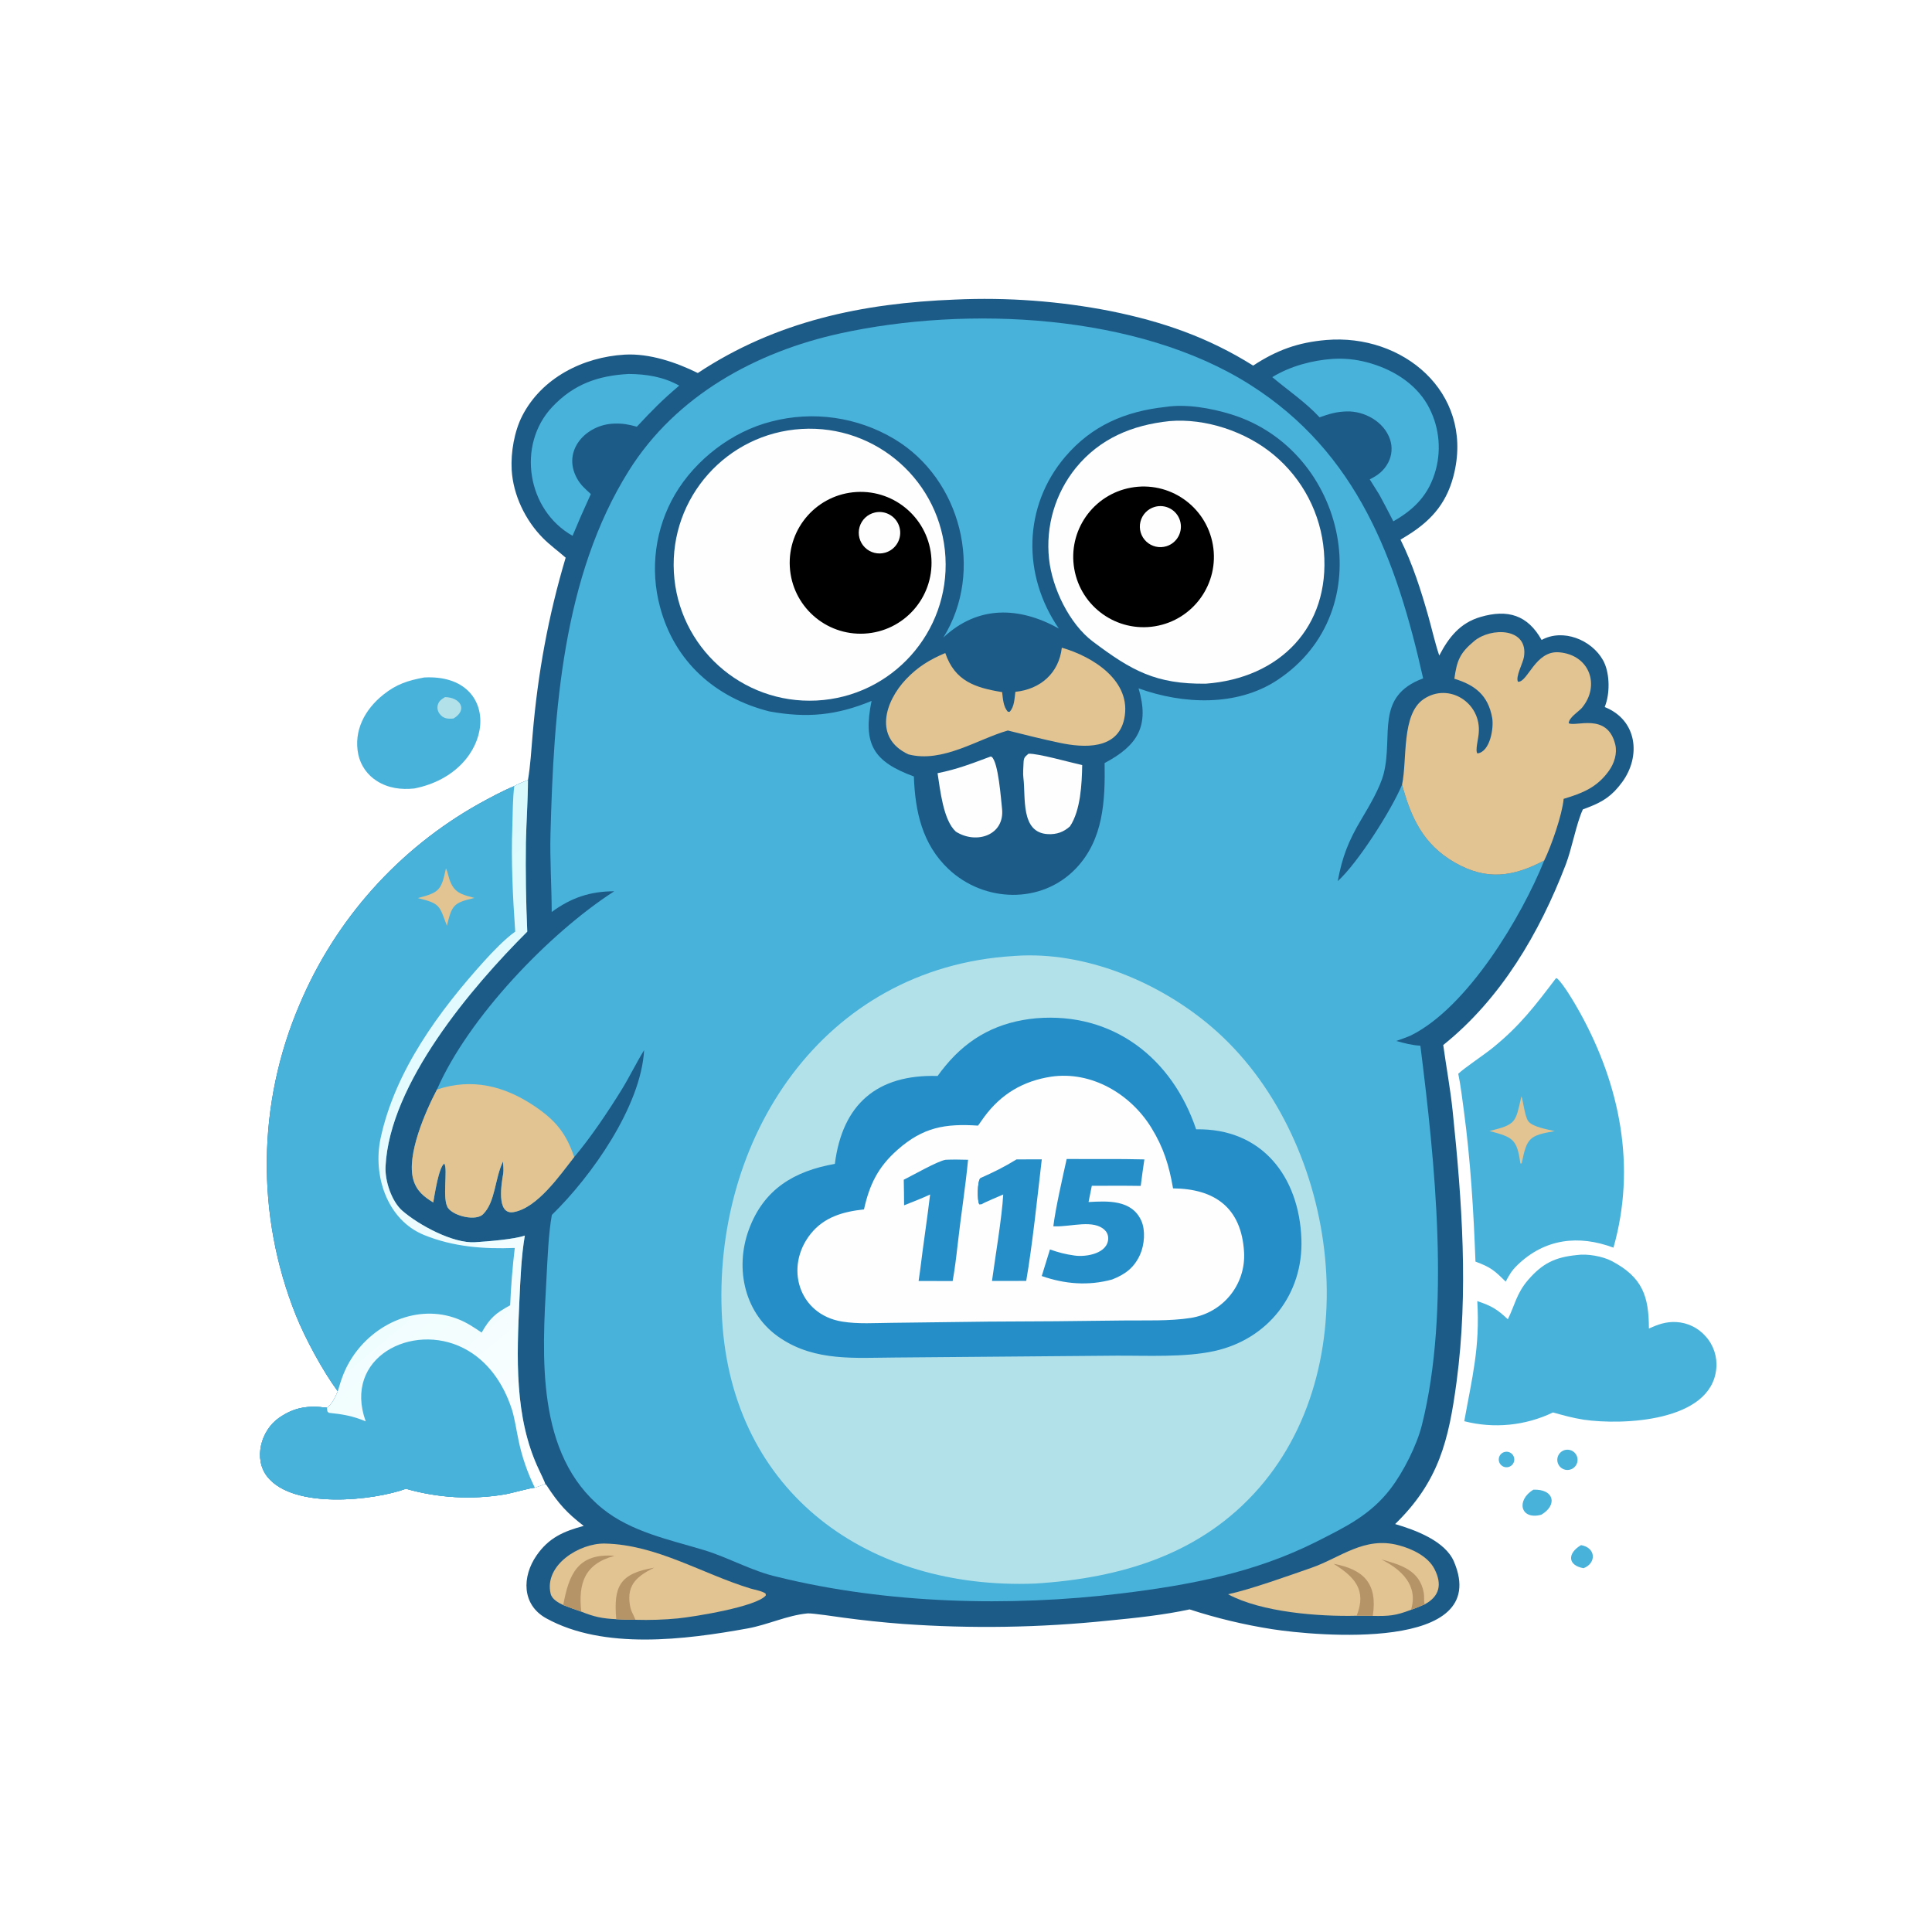
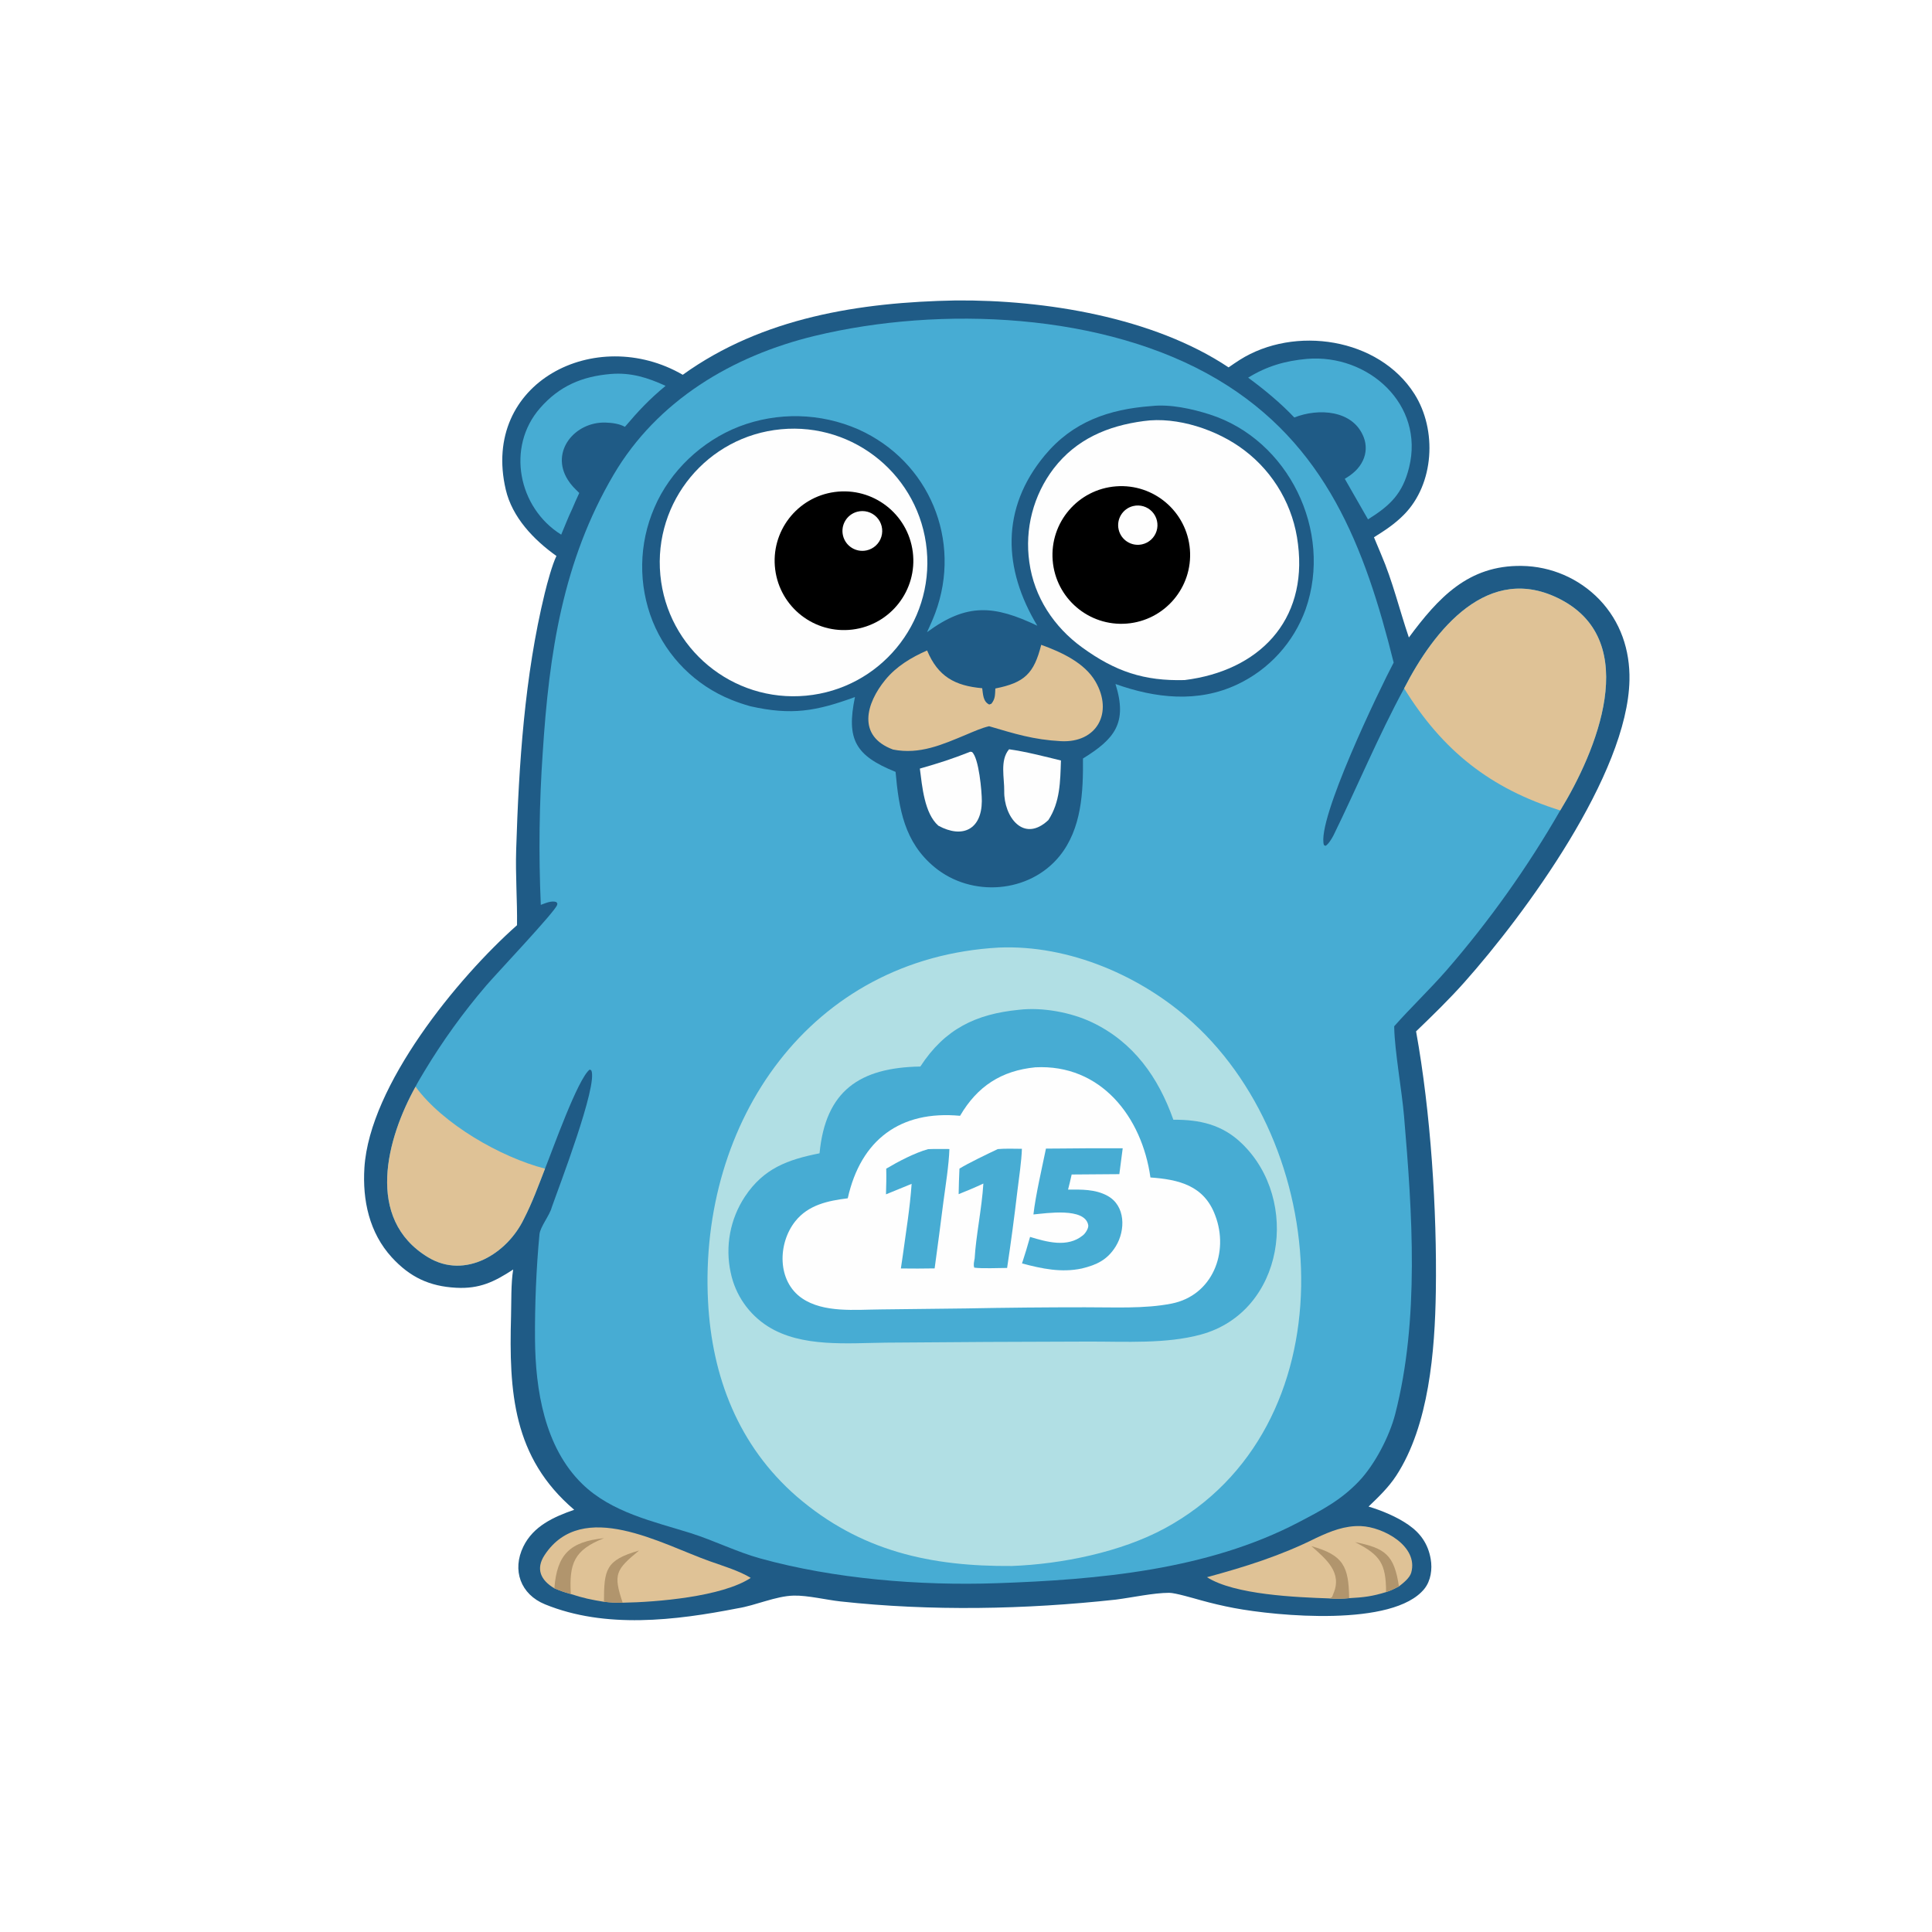
<svg xmlns="http://www.w3.org/2000/svg" version="1.1" style="display: block;" viewBox="0 0 2048 2048" width="1024" height="1024" preserveAspectRatio="none">
-   <defs>
-     <linearGradient id="Gradient1" gradientUnits="userSpaceOnUse" x1="330.108" y1="1016.24" x2="704.683" y2="1462.03">
-       <stop class="stop0" offset="0" stop-opacity="1" stop-color="rgb(217,249,253)" />
-       <stop class="stop1" offset="1" stop-opacity="1" stop-color="rgb(255,255,255)" />
-     </linearGradient>
-   </defs>
-   <path transform="translate(0,0)" fill="rgb(28,91,136)" d="M 739.703 395.419 C 822.663 340.47 914.316 321.334 1012.42 317.561 C 1067.75 315.026 1123.18 319.138 1177.53 329.808 C 1232.6 340.994 1280.58 357.568 1328.4 387.553 C 1353.38 371.148 1375.92 362.954 1405.88 360.413 C 1486.95 353.539 1560.97 415.443 1541.77 500.469 C 1534.92 530.799 1519.38 550.279 1493.1 566.84 C 1490.29 568.609 1487.45 570.351 1484.6 572.065 C 1497.3 597.494 1506.35 625.902 1514.07 653.2 C 1517.67 665.954 1521.48 682.743 1525.68 694.873 C 1535.76 675.509 1547.76 660.356 1569.33 654.024 C 1598.33 645.516 1619.36 651.962 1634.17 678.378 C 1656.79 665.974 1687.08 678.105 1699.26 699.846 C 1706.23 712.278 1706.71 732.497 1702.28 746.033 C 1701.9 747.2 1701.5 748.361 1701.08 749.516 C 1735.6 763.259 1739.71 801.66 1719.55 829.111 C 1709.01 843.477 1699.41 849.844 1683.03 856.057 L 1677.9 858 C 1670.81 873.395 1666.49 898.972 1659.71 916.626 C 1631.91 989.031 1591.09 1058.71 1529.89 1107.77 C 1533.07 1130.83 1537.48 1154.61 1539.87 1177.67 C 1549.78 1273.25 1556.79 1369.29 1544.01 1464.95 C 1535.75 1526.68 1525.29 1570.44 1478.9 1615.56 C 1500.42 1621.87 1532 1633.5 1541.31 1655.48 C 1582.06 1751.65 1393.94 1734.1 1348.47 1726.98 C 1318.81 1722.33 1289.57 1715.32 1261.03 1706.02 C 1233.71 1711.98 1202.79 1715.22 1175 1717.9 C 1102.54 1725.45 1029.55 1726.63 956.881 1721.42 C 935.934 1719.83 915.037 1717.63 894.217 1714.82 C 888.204 1714.03 860.843 1709.84 856.001 1710.28 C 834.155 1712.39 814.169 1722.28 792.438 1726.22 C 726.49 1738.17 640.168 1749.2 579.1 1715.52 C 552.85 1701.04 553.316 1671.16 568.779 1648.83 C 581.756 1630.09 597.262 1623.3 618.763 1617.52 C 601.071 1603.89 592.065 1593.97 579.688 1574.9 C 578.886 1573.66 579.183 1574.05 577.986 1573.12 L 566.955 1577.02 C 562.868 1577 541.843 1582.99 534.971 1584.12 C 500.072 1589.95 464.312 1587.91 430.304 1578.15 C 396.127 1590.62 311.196 1600.13 283.505 1565.54 C 268.455 1546.74 276.391 1516.48 295.749 1503 C 312.174 1491.57 326.915 1489.64 346.641 1492.3 C 352.324 1487.91 355.197 1481.31 358.049 1474.83 C 342.311 1453.67 323.41 1418.65 313.628 1394.21 C 271.126 1288.06 272.623 1169.35 317.786 1064.3 C 355.825 974.322 422.756 899.581 508.007 851.881 C 519.217 845.733 533.384 838.016 545.174 833.291 C 549.59 830.761 554.911 828.803 559.67 826.859 C 562.262 811.618 563.284 794.282 564.595 778.782 C 570.052 714.307 581.099 653.31 599.628 591.16 C 591.658 584.096 583.004 577.947 575.454 570.298 C 556.797 551.412 543.918 524.623 542.406 498.011 C 541.36 479.592 545.224 457.15 553.614 440.792 C 574.29 400.48 618.16 378.505 662.142 375.932 C 688.308 374.401 716.79 384.061 739.703 395.419 z" />
-   <path transform="translate(0,0)" fill="rgb(72,178,219)" d="M 559.67 826.859 C 559.611 848.13 557.919 871.243 557.472 892.903 C 557.049 924.462 557.531 956.026 558.918 987.557 C 500.055 1046.38 412.956 1148.46 408.68 1236.63 C 407.945 1251.81 415.157 1273.58 426.498 1283.45 C 443.909 1298.6 480.261 1318.28 503.553 1316.81 C 516.357 1315.99 544.929 1313.81 556.341 1309.76 C 552.657 1331.02 551.616 1356.43 550.631 1377.77 C 547.855 1437.9 544.83 1502.62 571.44 1558.34 C 572.531 1560.63 577.878 1571.74 577.986 1573.12 L 566.955 1577.02 C 562.868 1577 541.843 1582.99 534.971 1584.12 C 500.072 1589.95 464.312 1587.91 430.304 1578.15 C 396.127 1590.62 311.196 1600.13 283.505 1565.54 C 268.455 1546.74 276.391 1516.48 295.749 1503 C 312.174 1491.57 326.915 1489.64 346.641 1492.3 C 352.324 1487.91 355.197 1481.31 358.049 1474.83 C 342.311 1453.67 323.41 1418.65 313.628 1394.21 C 271.126 1288.06 272.623 1169.35 317.786 1064.3 C 355.825 974.322 422.756 899.581 508.007 851.881 C 519.217 845.733 533.384 838.016 545.174 833.291 C 549.59 830.761 554.911 828.803 559.67 826.859 z" />
-   <path transform="translate(0,0)" fill="rgb(72,178,219)" d="M 387.667 1506.69 C 363.269 1439.07 436.922 1401.29 491.394 1429.11 C 517.397 1442.39 533.804 1466.92 542.625 1494.07 C 545.595 1503.44 547.52 1516.79 549.673 1526.76 C 553.276 1544.18 559.083 1561.07 566.955 1577.02 C 562.868 1577 541.843 1582.99 534.971 1584.12 C 500.072 1589.95 464.312 1587.91 430.304 1578.15 C 396.127 1590.62 311.196 1600.13 283.505 1565.54 C 268.455 1546.74 276.391 1516.48 295.749 1503 C 312.174 1491.57 326.915 1489.64 346.641 1492.3 C 347.108 1495.91 346.445 1495.98 348.522 1497.63 C 362.995 1499.08 374.27 1501.01 387.667 1506.69 z" />
-   <path transform="translate(0,0)" fill="url(#Gradient1)" d="M 559.67 826.859 C 559.611 848.13 557.919 871.243 557.472 892.903 C 557.049 924.462 557.531 956.026 558.918 987.557 C 500.055 1046.38 412.956 1148.46 408.68 1236.63 C 407.945 1251.81 415.157 1273.58 426.498 1283.45 C 443.909 1298.6 480.261 1318.28 503.553 1316.81 C 516.357 1315.99 544.929 1313.81 556.341 1309.76 C 552.657 1331.02 551.616 1356.43 550.631 1377.77 C 547.855 1437.9 544.83 1502.62 571.44 1558.34 C 572.531 1560.63 577.878 1571.74 577.986 1573.12 L 566.955 1577.02 C 559.083 1561.07 553.276 1544.18 549.673 1526.76 C 547.52 1516.79 545.595 1503.44 542.625 1494.07 C 533.804 1466.92 517.397 1442.39 491.394 1429.11 C 436.922 1401.29 363.269 1439.07 387.667 1506.69 C 374.27 1501.01 362.995 1499.08 348.522 1497.63 C 346.445 1495.98 347.108 1495.91 346.641 1492.3 C 352.324 1487.91 355.197 1481.31 358.049 1474.83 C 361.985 1461.32 365.297 1451.43 372.978 1439.48 C 396.461 1402.93 442.882 1381.86 484.875 1398.04 C 494.73 1401.84 501.828 1406.69 510.554 1412.58 C 519.404 1397.08 525.251 1392.14 540.789 1383.64 C 541.652 1363.33 543.286 1343.06 545.687 1322.87 C 512.758 1324.17 480.322 1321.7 449.499 1309.13 C 410.113 1293.08 395.02 1245.82 403.446 1206.61 C 418.8 1135.16 465.258 1071.97 513.368 1018.69 C 522.526 1008.56 535.221 995.359 546.155 987.547 C 543.56 949.505 541.718 913.81 543.102 875.503 C 543.594 861.885 543.416 846.667 545.174 833.291 C 549.59 830.761 554.911 828.803 559.67 826.859 z" />
-   <path transform="translate(0,0)" fill="rgb(226,195,146)" d="M 472.735 920.482 C 475.248 925.578 475.413 931.933 479.233 938.558 C 484.575 947.821 492.986 948.987 502.894 951.871 C 480.674 956.993 479.084 959.416 473.738 981.349 C 465.609 959.978 467.082 957.921 443.006 951.992 C 465.746 945.94 467.705 943.872 472.735 920.482 z" />
-   <path transform="translate(0,0)" fill="rgb(72,178,219)" d="M 584.834 966.748 C 584.767 939.859 582.833 910.936 583.536 884.28 C 586.945 754.93 596.226 611.133 666.688 498.847 C 716.527 419.426 801.15 373.045 890.634 353.429 C 1025.21 323.928 1205.63 332.315 1324.68 407.531 C 1439.28 479.936 1480.46 593.843 1508.59 719.083 C 1457.24 738.297 1477.03 779.003 1466.83 819.816 C 1462.98 835.219 1451.02 855.165 1442.8 868.984 C 1429.33 891.604 1422.81 908.427 1418.06 934.026 C 1439.02 915.276 1475.43 858.147 1486.25 831.742 C 1495.88 867.352 1509.03 895.318 1542.18 914.345 C 1575.82 933.655 1603.92 929.515 1636.93 912.185 C 1613.15 971.339 1556.04 1067.59 1495.64 1097.59 C 1492.88 1098.96 1483.56 1102.26 1480.12 1103.45 C 1489.01 1105.93 1496.36 1107.94 1505.66 1108.5 C 1521.11 1231.35 1537.77 1388.81 1507.3 1510.52 C 1501.93 1531.97 1487.78 1560.17 1474.03 1578.14 C 1452.81 1605.87 1426.42 1618.6 1396.27 1633.86 C 1330.51 1667.14 1261.18 1680.31 1187.98 1689.2 C 1070.51 1703.47 939.882 1700.12 824.562 1671.67 C 797.554 1665.73 771.964 1650.89 746.092 1643.11 C 709.8 1632.19 669.067 1623.82 638.704 1599.24 C 567.612 1541.68 574.795 1437.09 579.285 1355.08 C 580.396 1334.8 581.415 1307.22 584.997 1287.86 C 627.196 1246.81 679.417 1172.75 682.801 1113.15 C 674.367 1126.91 666.909 1142.27 658.701 1155.55 C 644.864 1177.92 625.679 1206.62 608.677 1226.48 C 593.506 1245.69 569.884 1280.29 544.554 1284.86 C 525.439 1288.3 531.857 1253.16 533.422 1244.14 C 533.989 1240.88 533.463 1234.88 533.244 1231.23 C 524.44 1248.95 525.336 1273.96 512.041 1287.16 C 504.515 1294.64 481.483 1289.28 475.085 1280.7 C 468.263 1271.54 475.024 1239.52 470.975 1233.4 C 464.942 1237.29 460.675 1267.06 459.256 1274.64 C 449.249 1268.54 441.559 1262.35 438.145 1250.47 C 430.669 1224.48 451.034 1178.11 463.22 1154.94 C 496.312 1079.04 581.821 989.399 651.098 944.801 C 625.457 944.773 605.25 951.736 584.834 966.748 z" />
-   <path transform="translate(0,0)" fill="rgb(226,195,146)" d="M 463.22 1154.94 C 500.467 1142.54 534.869 1151.06 567.032 1172.84 C 589.118 1187.79 600.093 1201.36 608.677 1226.48 C 593.506 1245.69 569.884 1280.29 544.554 1284.86 C 525.439 1288.3 531.857 1253.16 533.422 1244.14 C 533.989 1240.88 533.463 1234.88 533.244 1231.23 C 524.44 1248.95 525.336 1273.96 512.041 1287.16 C 504.515 1294.64 481.483 1289.28 475.085 1280.7 C 468.263 1271.54 475.024 1239.52 470.975 1233.4 C 464.942 1237.29 460.675 1267.06 459.256 1274.64 C 449.249 1268.54 441.559 1262.35 438.145 1250.47 C 430.669 1224.48 451.034 1178.11 463.22 1154.94 z" />
-   <path transform="translate(0,0)" fill="rgb(179,225,233)" d="M 1074.34 1013.42 L 1075.71 1013.31 C 1149.85 1007.94 1229.23 1041.04 1285.31 1089.4 C 1417.28 1203.19 1452.71 1441.64 1334.77 1577.17 C 1273.43 1647.66 1188.31 1672.99 1097.25 1678.63 C 921.522 1685.55 776.349 1583.75 765.447 1398.65 C 754.198 1207.65 871.768 1025.78 1074.34 1013.42 z" />
-   <path transform="translate(0,0)" fill="rgb(37,142,200)" d="M 1098.32 1079.4 C 1179.78 1072.67 1242.44 1121.48 1267.96 1197.13 C 1337.8 1195.83 1377.16 1247.4 1379.55 1313.45 C 1381.66 1371.75 1344.1 1419.73 1287.21 1432.18 C 1255.77 1439.06 1216.15 1436.91 1183.59 1437.06 L 1068.23 1438.03 L 948.843 1439.03 C 906.766 1439.25 864.63 1443.31 827.703 1418.79 C 789.447 1393.88 778.486 1345.18 793.81 1303.43 C 809.591 1260.43 842.049 1241.35 884.985 1233.76 C 892.997 1170.42 929.859 1138.7 993.893 1140.58 C 996.581 1136.8 999.417 1133.13 1002.39 1129.58 C 1027.64 1099.07 1059.04 1083.02 1098.32 1079.4 z" />
-   <path transform="translate(0,0)" fill="rgb(254,254,254)" d="M 1114.17 1141.33 C 1157.11 1135.01 1198.55 1159.77 1220.5 1195.48 C 1233.64 1216.87 1239.27 1235.52 1243.48 1259.72 C 1287.6 1260.15 1315.9 1280.09 1318.75 1327.03 C 1320.84 1361.64 1296.39 1391.65 1262.31 1397.05 C 1239.93 1400.6 1213.58 1399.49 1190.54 1399.77 C 1143.02 1400.44 1095.51 1400.84 1047.99 1400.96 L 945.123 1402.25 C 927.749 1402.37 909.593 1403.74 892.443 1400.89 C 846.389 1393.21 831.46 1342.92 859.32 1307.97 C 873.665 1289.98 894.073 1284.33 915.864 1282.02 C 921.716 1255.61 930.769 1237.09 951.379 1218.86 C 978.57 1194.81 1001.96 1190.94 1036.77 1193.2 C 1038.9 1190.11 1041.07 1187.05 1043.28 1184.02 C 1061.25 1159.63 1084.52 1145.93 1114.17 1141.33 z" />
-   <path transform="translate(0,0)" fill="rgb(37,142,200)" d="M 1130.73 1228.57 C 1158.19 1228.8 1185.6 1228.3 1213.08 1229.02 C 1211.61 1238.12 1210.46 1247.93 1209.22 1257.11 C 1192.13 1256.8 1174.5 1257 1157.37 1256.99 L 1153.9 1274.21 C 1173.92 1273.09 1199.64 1271.5 1209.81 1293.96 C 1214.42 1304.14 1213.14 1319.62 1208.62 1329.75 C 1202.34 1343.8 1192.85 1350.83 1178.94 1356.3 C 1153.78 1363.22 1128.76 1361.22 1104.3 1352.66 L 1113 1324.47 C 1122.73 1327.87 1128.95 1329.47 1139.11 1330.94 C 1151.5 1332.73 1174.79 1328.73 1174.76 1312.4 C 1174.74 1309.25 1173.46 1306.24 1171.21 1304.04 C 1159.28 1292.32 1135.77 1300.47 1118.5 1299.98 L 1116.57 1299.91 C 1118.96 1280.64 1126.39 1248.15 1130.73 1228.57 z" />
-   <path transform="translate(0,0)" fill="rgb(37,142,200)" d="M 1002.43 1229.41 C 1010.41 1229.01 1018.22 1229.25 1026.19 1229.41 C 1023.28 1259.63 1018.38 1290.08 1015.04 1320.29 C 1013.67 1332.69 1012.05 1345.72 1009.86 1357.97 L 973.763 1357.89 L 975.366 1346.62 C 978.607 1319.89 982.74 1293.18 985.961 1266.23 C 976.72 1270.51 967.834 1273.96 958.379 1277.67 C 958.417 1268.78 958.145 1259.51 958.015 1250.58 C 967.51 1245.87 994.164 1230.64 1002.43 1229.41 z" />
-   <path transform="translate(0,0)" fill="rgb(37,142,200)" d="M 1077.59 1229 L 1104.33 1228.98 C 1099.86 1267.38 1094.31 1320.44 1087.83 1357.81 L 1051.55 1357.87 C 1054.96 1332.58 1062.13 1290.4 1063.46 1266.22 C 1058.56 1268.37 1044.81 1274 1040.82 1276.41 L 1038.11 1276.59 C 1035.71 1272.93 1035.87 1252.27 1039.31 1248.78 C 1053.95 1242.23 1063.67 1237.5 1077.59 1229 z" />
-   <path transform="translate(0,0)" fill="rgb(37,142,200)" d="M 1040.82 1276.41 L 1038.11 1276.59 C 1035.71 1272.93 1035.87 1252.27 1039.31 1248.78 C 1039.62 1258.32 1039.92 1266.86 1040.82 1276.41 z" />
-   <path transform="translate(0,0)" fill="rgb(28,91,136)" d="M 1235.31 431.394 C 1257.27 427.973 1283.54 432.572 1305.16 439.242 C 1427.44 476.97 1465.46 647.941 1353.6 721.185 C 1311.23 748.929 1254.4 746.866 1206.91 729.673 C 1218.83 769.545 1205.93 790.364 1170.93 808.861 C 1171.61 849.001 1169.67 889.977 1140.62 920.487 C 1104.1 958.836 1043.14 956.763 1005.52 921.287 C 977.471 894.839 970.048 859.891 968.746 823.105 C 925.666 807.272 914.54 788.737 923.895 743.007 C 886.67 758.45 855.294 761.368 815.538 754.12 C 758.262 739.631 715.134 701.476 699.711 643.616 C 688.759 603.234 694.47 560.145 715.564 524.01 C 737.369 487.08 775.944 457.42 817.599 446.859 C 861.833 435.261 908.873 441.955 948.116 465.431 C 1018.81 507.805 1043.56 605.601 1000.01 675.804 C 1036.6 641.524 1080.4 642.904 1122.39 666.253 C 1083.47 609.745 1084.44 536.558 1129.31 484.013 C 1157.43 451.091 1192.9 436.012 1235.31 431.394 z" />
-   <path transform="translate(0,0)" fill="rgb(254,254,254)" d="M 849.623 454.711 C 929.35 449.919 997.777 510.863 1002.21 590.611 C 1006.64 670.359 945.394 738.512 865.627 742.587 C 786.365 746.636 718.737 685.858 714.332 606.615 C 709.927 527.372 770.4 459.472 849.623 454.711 z" />
-   <path transform="translate(0,0)" fill="rgb(0,0,0)" d="M 907.972 521.54 C 949.457 519.153 985.008 550.876 987.344 592.363 C 989.68 633.85 957.914 669.363 916.425 671.648 C 875.006 673.93 839.568 642.23 837.236 600.815 C 834.904 559.399 866.56 523.922 907.972 521.54 z" />
-   <path transform="translate(0,0)" fill="rgb(254,254,254)" d="M 927.435 543.286 C 939.007 540.664 950.571 547.701 953.561 559.183 C 956.55 570.666 949.885 582.448 938.503 585.802 C 930.811 588.068 922.496 585.965 916.806 580.315 C 911.116 574.665 908.955 566.364 911.167 558.656 C 913.38 550.948 919.615 545.058 927.435 543.286 z" />
-   <path transform="translate(0,0)" fill="rgb(254,254,254)" d="M 1239.62 446.4 C 1277.81 443.092 1320.59 457.472 1349.99 481.937 C 1380.9 507.537 1400.16 544.529 1403.41 584.527 C 1410.12 664.782 1356.42 719.002 1278.17 724.733 C 1225.42 725.335 1199.77 711.157 1158.45 680.044 C 1133.55 661.297 1115.36 623.486 1112.04 592.542 C 1108.29 557.86 1118.51 523.113 1140.43 495.974 C 1165.97 464.737 1200.28 450.54 1239.62 446.4 z" />
-   <path transform="translate(0,0)" fill="rgb(0,0,0)" d="M 1198.78 516.957 C 1239.55 509.479 1278.59 536.69 1285.69 577.529 C 1292.79 618.367 1265.21 657.155 1224.31 663.873 C 1183.94 670.504 1145.77 643.369 1138.77 603.064 C 1131.76 562.759 1158.54 524.336 1198.78 516.957 z" />
-   <path transform="translate(0,0)" fill="rgb(254,254,254)" d="M 1224.11 537.304 C 1235.56 534.051 1247.51 540.613 1250.9 552.027 C 1254.3 563.442 1247.9 575.467 1236.53 579.012 C 1229.04 581.345 1220.88 579.471 1215.16 574.106 C 1209.44 568.742 1207.05 560.716 1208.9 553.097 C 1210.76 545.478 1216.56 539.445 1224.11 537.304 z" />
-   <path transform="translate(0,0)" fill="rgb(226,195,146)" d="M 1125.57 686.589 C 1158.64 695.996 1200.07 722.016 1191.76 761.881 C 1184.84 795.072 1148.6 792.779 1123.28 787.412 C 1104.45 783.423 1086.87 779.051 1068.38 774.367 C 1036.66 783.345 999.078 809.156 962.909 799.644 C 925.757 782.22 938.133 743.459 960.544 719.891 C 972.96 706.834 985.603 699.197 1002.03 692.228 C 1012.23 722.11 1033.79 728.994 1062.31 733.675 C 1063.17 740.903 1063.5 749.001 1068.34 754.467 L 1070.26 754.548 C 1075.27 749.234 1075.34 740.805 1076.34 733.371 C 1102.89 730.644 1122.48 713.593 1125.57 686.589 z" />
-   <path transform="translate(0,0)" fill="rgb(254,254,254)" d="M 1049.97 802.004 L 1051.2 802.231 C 1058.33 808.023 1061.01 846.618 1062.18 856.952 C 1065.39 885.257 1035.2 895.446 1013.28 881.592 C 999.798 869.414 996.68 837.259 993.854 819.62 C 1015.33 815.262 1029.49 809.588 1049.97 802.004 z" />
-   <path transform="translate(0,0)" fill="rgb(254,254,254)" d="M 1090.25 798.984 C 1100.01 798.47 1134.55 808.245 1147.18 811.033 C 1146.83 830.685 1145.53 859.096 1134.21 875.967 C 1127.55 881.988 1120.2 884.671 1110.84 884.207 C 1081.49 882.753 1087.46 844.867 1084.86 824.783 C 1084.22 819.895 1084.82 814.007 1084.97 809.171 C 1085.17 802.999 1086.27 802.431 1090.25 798.984 z" />
-   <path transform="translate(0,0)" fill="rgb(226,195,146)" d="M 1541.68 719.495 C 1544.35 700.436 1547.29 692.387 1562.76 679.516 C 1580.54 664.712 1620.43 665.204 1615.46 696.342 C 1614.42 702.994 1606.34 717.274 1609.1 722.685 C 1619.49 723.54 1627.45 689.342 1652.76 691.469 C 1685.24 694.2 1696.57 726.825 1676.84 750.43 C 1672.9 754.816 1663.33 760.394 1662.89 766.612 C 1669.87 770.902 1703.94 754.781 1712.25 789.262 C 1714.5 798.618 1711.22 809.078 1705.62 816.95 C 1692.93 834.783 1677.48 840.821 1657.55 846.802 C 1655.95 863.945 1644.56 896.414 1636.93 912.185 C 1603.92 929.515 1575.82 933.655 1542.18 914.345 C 1509.03 895.318 1495.88 867.352 1486.25 831.742 C 1491.86 805.066 1485.4 757.322 1508.98 741.199 C 1535.83 722.838 1570.69 745.106 1567.48 777.512 C 1567.15 783.158 1563.56 795.83 1566.13 798.658 C 1579.62 797 1583.68 771.557 1581.76 760.869 C 1577.44 736.853 1563.4 726.103 1541.68 719.495 z" />
-   <path transform="translate(0,0)" fill="rgb(72,178,219)" d="M 1412.85 380.425 C 1424.96 379.691 1437.1 380.899 1448.82 384.003 C 1474.66 390.718 1499.69 405.453 1513.24 429.124 C 1525.09 450.029 1528.24 474.749 1522.02 497.955 C 1514.95 523.958 1499.8 539.672 1476.99 552.62 C 1472.18 543.183 1467.25 533.807 1462.21 524.494 C 1458.88 519.033 1455.4 513.57 1452 508.144 C 1460.67 503.805 1467.08 499.032 1471.66 490.154 C 1475.54 482.625 1476.2 473.846 1473.5 465.818 C 1467.3 447.167 1446.56 435.586 1427.58 436.125 C 1416.56 436.438 1409.07 438.711 1398.82 442.382 C 1383.93 426.313 1365.58 414.004 1348.65 399.77 C 1367.66 388.193 1390.75 381.945 1412.85 380.425 z" />
-   <path transform="translate(0,0)" fill="rgb(226,195,146)" d="M 597.066 1701.45 C 592.155 1699.11 585.096 1695.34 583.699 1689.43 C 576.515 1659.05 614.241 1635.68 641.122 1636.23 C 696.016 1637.36 744.303 1668.3 795.528 1683.88 C 800.077 1685.26 808.04 1686.53 811.585 1689.29 L 811.826 1691.17 C 802.456 1703.11 735.984 1713.85 718.661 1715.57 C 704.419 1716.99 688.329 1717.5 673.58 1717.04 C 666.447 1717.01 660.354 1716.91 653.249 1716.43 C 638.216 1715.7 629.983 1713.96 616.164 1708.41 C 609.712 1706.31 603.41 1703.85 597.066 1701.45 z" />
-   <path transform="translate(0,0)" fill="rgb(181,148,104)" d="M 597.066 1701.45 C 603.006 1669.11 612.169 1646.14 651.554 1649.23 C 619.581 1657.74 612.887 1678.35 616.164 1708.41 C 609.712 1706.31 603.41 1703.85 597.066 1701.45 z" />
-   <path transform="translate(0,0)" fill="rgb(181,148,104)" d="M 653.249 1716.43 C 650.246 1681.29 656.968 1668.12 693.46 1661.79 C 676.301 1670.38 664.017 1679.25 667.721 1701.41 C 668.932 1708.66 671.211 1710.78 673.58 1717.04 C 666.447 1717.01 660.354 1716.91 653.249 1716.43 z" />
-   <path transform="translate(0,0)" fill="rgb(226,195,146)" d="M 1301.81 1689.99 C 1325.59 1684.91 1367.46 1669.82 1390.27 1661.9 C 1420.76 1651.31 1446.35 1628.21 1482.79 1638.09 C 1496.64 1641.72 1513.55 1649.65 1520.5 1663.02 C 1528.98 1679.35 1526.06 1692.23 1510.22 1700.67 C 1505.05 1702.95 1501.08 1704.55 1495.76 1706.47 C 1479.22 1712.74 1472.91 1713.19 1455.22 1712.94 C 1449.25 1712.63 1444.03 1712.7 1438.07 1712.77 C 1398.01 1713.75 1337.23 1709.08 1301.81 1689.99 z" />
-   <path transform="translate(0,0)" fill="rgb(181,148,104)" d="M 1413.65 1657.69 C 1445.61 1663.64 1460.46 1678.53 1455.22 1712.94 C 1449.25 1712.63 1444.03 1712.7 1438.07 1712.77 C 1449.16 1685.41 1435.69 1671.36 1413.65 1657.69 z" />
-   <path transform="translate(0,0)" fill="rgb(181,148,104)" d="M 1464.2 1653.02 C 1484.4 1658.71 1505.01 1664.26 1509.28 1688.57 C 1509.99 1692.64 1509.11 1696.54 1510.22 1700.67 C 1505.05 1702.95 1501.08 1704.55 1495.76 1706.47 C 1503.71 1680.18 1485.3 1663.63 1464.2 1653.02 z" />
-   <path transform="translate(0,0)" fill="rgb(72,178,219)" d="M 666.316 396.426 C 685.128 396.531 703.445 399.439 719.97 408.773 C 700.866 425.113 692.45 433.82 675.075 452.313 C 666.107 449.893 660.522 448.752 650.984 449.042 C 621.299 449.944 595.698 477.437 611.346 506.588 C 615.37 514.086 620.064 517.946 626.315 523.715 L 616.02 546.601 L 606.95 567.965 C 558.745 540.904 547.376 471.583 585.558 431.207 C 608.25 407.21 634.005 398.186 666.316 396.426 z" />
-   <path transform="translate(0,0)" fill="rgb(72,178,219)" d="M 1649.45 1036.91 L 1650.67 1037.23 C 1657.66 1043.42 1670.1 1064.84 1675.05 1073.81 C 1717.46 1150.72 1734.66 1236.96 1710.33 1322.57 C 1673.48 1308.75 1637.53 1313.02 1608.63 1340.92 C 1602.29 1347.1 1600.18 1351.02 1596.08 1358.57 C 1583.92 1346.54 1580.16 1343.31 1564.06 1337.35 C 1562.13 1284.67 1558.79 1229.72 1551.78 1177.57 C 1550.17 1165.67 1548.26 1149.72 1545.81 1138.21 C 1552.97 1131.55 1572.95 1118.33 1582.32 1110.74 C 1611.15 1087.39 1627.18 1066.24 1649.45 1036.91 z" />
-   <path transform="translate(0,0)" fill="rgb(226,195,146)" d="M 1612.77 1162.14 C 1614.57 1166.41 1616.21 1183.14 1619.96 1188.43 C 1624.3 1194.55 1640.24 1197.18 1648.08 1199.03 C 1620.99 1203.59 1618.44 1206.55 1613.18 1232.76 L 1612.74 1233.31 L 1611.66 1233.38 C 1608.07 1207.05 1603.46 1205.57 1578.99 1198.9 C 1607.63 1191.9 1606.39 1189.74 1612.77 1162.14 z" />
-   <path transform="translate(0,0)" fill="rgb(72,178,219)" d="M 1671.54 1330.4 C 1682.33 1328.76 1698.8 1331.66 1708.44 1336.73 C 1741.19 1353.96 1747.83 1374.09 1747.91 1408.26 C 1757.56 1403.97 1765.89 1400.89 1776.79 1401.42 C 1788.84 1402.02 1800.13 1407.5 1808.06 1416.58 C 1816.5 1425.94 1820.59 1438.43 1819.3 1450.97 C 1813.82 1507.21 1719.94 1510.93 1678.77 1504.92 C 1666.88 1503.05 1657.84 1500.48 1646.24 1497.25 C 1616.96 1511.33 1583.65 1514.62 1552.19 1506.55 C 1560.53 1460.02 1568.94 1428.53 1565.99 1379.2 C 1581.28 1384.48 1586.63 1387.51 1598.38 1398.48 C 1605.79 1383.49 1607.57 1371.06 1619.8 1356.86 C 1635.2 1338.98 1648.68 1332.66 1671.54 1330.4 z" />
-   <path transform="translate(0,0)" fill="rgb(72,178,219)" d="M 449.628 718.155 C 534.47 713.558 526.605 818.615 439.197 835.824 C 425.321 837.291 411.587 835.567 399.566 827.922 C 389.48 821.625 382.363 811.524 379.828 799.908 C 374.507 774.396 387.016 751.707 406.486 736.243 C 420.491 725.119 432.389 721.389 449.628 718.155 z" />
-   <path transform="translate(0,0)" fill="rgb(179,225,233)" d="M 471.77 738.947 C 488.033 739.29 496.157 752.347 480.753 761.632 C 474.617 762.198 469.893 761.912 465.88 756.501 C 463.962 753.941 463.281 750.662 464.02 747.55 C 465.106 742.994 468.108 741.274 471.77 738.947 z" />
-   <path transform="translate(0,0)" fill="rgb(72,178,219)" d="M 1625.45 1579.15 C 1647.55 1578.25 1651.28 1595.46 1633.82 1605.68 C 1611.49 1611.61 1607 1590.15 1625.45 1579.15 z" />
-   <path transform="translate(0,0)" fill="rgb(72,178,219)" d="M 1675.96 1637.89 C 1691.86 1640.59 1692.44 1657.01 1678.66 1662.35 C 1661.94 1659.53 1661.02 1646.71 1675.96 1637.89 z" />
-   <path transform="translate(0,0)" fill="rgb(72,178,219)" d="M 1657.33 1537.59 C 1660.9 1536.07 1665.01 1536.6 1668.09 1538.96 C 1671.16 1541.33 1672.73 1545.16 1672.18 1549.01 C 1671.63 1552.85 1669.06 1556.1 1665.44 1557.51 C 1659.96 1559.64 1653.79 1556.99 1651.57 1551.54 C 1649.36 1546.1 1651.92 1539.89 1657.33 1537.59 z" />
-   <path transform="translate(0,0)" fill="rgb(72,178,219)" d="M 1594.38 1539.31 C 1598.54 1537.92 1603.06 1540.03 1604.66 1544.11 C 1606.26 1548.19 1604.39 1552.82 1600.4 1554.63 C 1597.62 1555.89 1594.38 1555.51 1591.97 1553.65 C 1589.55 1551.8 1588.36 1548.76 1588.86 1545.75 C 1589.37 1542.75 1591.49 1540.27 1594.38 1539.31 z" />
+   <path transform="translate(0,0)" fill="rgb(31,91,134)" d="M 1013.11 318.486 C 1107.41 317.709 1222.56 336.188 1302.35 389.444 C 1306.22 386.77 1310.19 384.006 1314.19 381.482 C 1372.19 344.802 1461.58 357.992 1499.37 417.618 C 1523.52 455.735 1520.49 513.057 1488.14 545.692 C 1478.3 555.62 1468.16 562.217 1456.46 569.536 C 1458.87 575.5 1461.39 581.469 1463.93 587.378 C 1476.3 616.081 1483.44 646.344 1493.46 675.763 C 1524.68 633.646 1556.44 599.042 1613.01 599.888 C 1644.14 600.279 1673.81 613.108 1695.41 635.512 C 1717.79 658.889 1727.95 688.945 1727.3 721.018 C 1725.29 820.704 1617.15 968.332 1552.41 1041.14 C 1536.19 1059.38 1518.66 1076.38 1501.1 1093.29 C 1516.59 1178.98 1523.34 1282.43 1522.04 1369.01 C 1521.09 1431.5 1514.9 1510.96 1480.03 1564.33 C 1471.99 1576.63 1461.33 1586.88 1450.73 1597.02 C 1464.86 1601.26 1480.67 1607.83 1492.86 1616.28 C 1505.98 1625.38 1513.8 1636.71 1516.59 1652.53 C 1518.49 1663.28 1516.76 1675.74 1509.86 1684.26 C 1476.93 1724.93 1353.38 1713.13 1308.12 1704.58 C 1296.15 1702.3 1284.28 1699.52 1272.55 1696.24 C 1265.85 1694.4 1245.73 1688.43 1239.39 1688.45 C 1222.56 1688.5 1200.54 1693.39 1182.91 1695.65 C 1087.02 1706.13 986.958 1708.07 891.007 1697.59 C 875.759 1695.92 856.378 1691.09 841.376 1691.41 C 822.438 1691.82 800.874 1701.89 781.926 1704.88 C 715.881 1717.81 641.645 1726.79 577.679 1700.63 C 551.853 1690.07 542.525 1664.44 554.806 1639.34 C 565.387 1617.72 586.818 1608.04 608.683 1600.42 C 543.551 1544.96 539.533 1475.24 541.723 1395.37 C 542.144 1380.03 541.563 1360.52 543.989 1345.73 C 523.817 1358.9 508.292 1366.39 483.54 1365.08 C 455.229 1363.59 434.546 1353.83 415.361 1332.9 C 391.45 1306.8 384.118 1272.3 386.292 1237.82 C 391.803 1150.4 485.16 1036.47 548.064 980.753 C 548.429 954.633 546.303 928.263 547.168 900.692 C 550.007 810.148 556.001 716.99 577.483 628.756 C 580.098 618.017 585.316 598.721 589.843 589.355 C 565.705 572.185 542.982 548.405 536.118 518.983 C 509.607 405.345 631.593 343.872 723.745 397.284 C 808.223 336.538 911.559 320.347 1013.11 318.486 z" />
+   <path transform="translate(0,0)" fill="rgb(71,172,211)" d="M 573.271 959.192 C 570.905 905.253 571.598 851.223 575.348 797.362 C 582.06 692.838 596.47 594.888 650.508 503.106 C 696.751 424.564 776.475 377.061 863.812 356.017 C 996.691 323.999 1170.94 331.026 1290.88 402.388 C 1405.57 470.631 1446.79 579.736 1477.34 702.357 C 1462.4 730.648 1395.4 869.472 1403.4 895.767 L 1405.09 896.658 C 1408.1 895.1 1412.06 888.567 1413.64 885.353 C 1438.88 833.84 1461.1 780.165 1488.45 729.718 C 1520.02 668.018 1577.57 595.177 1654.64 635.6 C 1740.8 680.792 1691.99 796.866 1653.92 859.089 C 1619.22 919.41 1578.79 976.241 1533.18 1028.79 C 1515.06 1049.46 1495.16 1068.35 1477.92 1087.88 L 1477.94 1089.31 C 1478.4 1113.97 1486.02 1155.94 1488.36 1183.34 C 1497.1 1285.85 1504.8 1398.62 1478.99 1498.92 C 1472.92 1522.52 1457.45 1552.35 1440.65 1570.07 C 1421.37 1590.42 1400.76 1601.02 1376.52 1613.71 C 1279.83 1664.33 1163.98 1674.59 1056.5 1678.27 C 975.018 1681.06 884.408 1673.75 805.67 1651.94 C 781.222 1645.17 756.637 1632.95 732.444 1625.26 C 692.414 1612.74 648.113 1603.26 617.037 1572.87 C 577.218 1533.94 567.532 1473.21 567.127 1419.54 C 566.859 1384.02 568.446 1343.96 571.879 1308.3 C 572.62 1300.59 582.784 1288.08 584.857 1279.89 C 591.642 1260.24 634.325 1149.8 626.769 1134.58 L 625.049 1133.8 C 612.357 1143.71 585.677 1219.23 577.756 1238.83 C 570.588 1257.22 564.409 1274.43 555.359 1292.06 C 537.71 1328.87 493.18 1356.56 453.84 1332.81 C 386.185 1291.96 410.327 1206.26 440.5 1151.94 C 441.393 1149.65 448.391 1138.07 450.068 1135.26 C 469.281 1103.37 491.1 1073.13 515.303 1044.85 C 525.819 1032.49 588.64 966.192 590.514 959.343 C 591.037 957.429 590.974 958.217 589.833 956.249 C 584.632 954.39 578.475 957.33 573.271 959.192 z" />
+   <path transform="translate(0,0)" fill="rgb(223,194,150)" d="M 1488.45 729.718 C 1520.02 668.018 1577.57 595.177 1654.64 635.6 C 1740.8 680.792 1691.99 796.866 1653.92 859.089 C 1580.07 836.017 1529.16 795.798 1488.45 729.718 z" />
+   <path transform="translate(0,0)" fill="rgb(223,194,150)" d="M 440.5 1151.94 C 469.344 1191.46 530.678 1226.68 577.756 1238.83 C 570.588 1257.22 564.409 1274.43 555.359 1292.06 C 537.71 1328.87 493.18 1356.56 453.84 1332.81 C 386.185 1291.96 410.327 1206.26 440.5 1151.94 z" />
+   <path transform="translate(0,0)" fill="rgb(177,223,228)" d="M 1059.01 1004.45 C 1133.07 1001.33 1210.14 1034.49 1264.45 1084.02 C 1414.84 1221.15 1430.21 1514.46 1234.5 1620.23 C 1187.98 1645.36 1125.53 1658 1072.76 1660.01 C 986.929 1660.66 912.132 1644.54 844.572 1586.36 C 782.803 1532.56 754.642 1459.51 750.544 1379.4 C 740.8 1188.95 858.685 1015.46 1059.01 1004.45 z" />
+   <path transform="translate(0,0)" fill="rgb(71,172,211)" d="M 1080.29 1070.4 C 1104.92 1067.54 1135.24 1073.06 1157.62 1083.73 C 1201.48 1104.64 1227.95 1142.02 1243.81 1186.98 C 1271.66 1186.72 1295.77 1192.15 1316.36 1212.1 C 1378.85 1272.19 1361.38 1390.59 1272.96 1414.69 C 1236.18 1424.72 1193.04 1422.07 1154.75 1422.12 L 1046.84 1422.51 L 939.419 1423.26 C 898.786 1423.7 849.793 1428.52 814.26 1406.19 C 793.821 1393.34 779.497 1372.72 774.586 1349.09 C 768.526 1321.31 773.935 1292.26 789.588 1268.52 C 809.543 1238.42 835.077 1229.24 868.756 1222.56 C 875.054 1156.31 911.199 1131.66 975.606 1130.57 C 1001.36 1090.93 1034.23 1074.87 1080.29 1070.4 z" />
+   <path transform="translate(0,0)" fill="rgb(254,254,254)" d="M 1097.44 1131.4 C 1167.05 1127.78 1210.51 1184.04 1219.51 1248.17 C 1249.33 1250.31 1276.42 1256.53 1288.18 1288.39 C 1303.11 1327.44 1285.35 1373.21 1241.99 1381.84 C 1213.14 1387.58 1179.77 1385.67 1150.1 1385.78 C 1108.36 1385.77 1066.62 1386.17 1024.89 1386.98 L 933.269 1388.04 C 906.603 1388.28 873.021 1391.85 850.18 1376.23 C 823.616 1358.07 824.332 1318.08 843.035 1294.59 C 856.908 1277.16 877.777 1272.83 898.65 1270.24 C 912.444 1208.21 954.379 1176.87 1017.71 1182.8 C 1035.96 1151.54 1061.46 1134.95 1097.44 1131.4 z" />
+   <path transform="translate(0,0)" fill="rgb(71,172,211)" d="M 1120.87 1217.49 C 1143.96 1217.21 1167.04 1217.12 1190.12 1217.2 L 1186.54 1244.64 L 1136.01 1245.02 C 1134.94 1250.23 1133.46 1255.8 1132.2 1261 C 1146.36 1260.99 1160.81 1260.47 1173.8 1267.51 C 1193.31 1277.99 1193.19 1304.25 1182.76 1321.17 C 1173.86 1335.6 1162.35 1340.88 1146.76 1344.66 C 1125.02 1349.28 1104.52 1344.9 1083.38 1339.29 C 1086.45 1329.99 1089.29 1320.61 1091.91 1311.17 C 1109.46 1316.5 1131.49 1322.83 1147.7 1309.68 C 1150.3 1307.87 1154.16 1302.04 1153.57 1298.7 C 1150.17 1279.49 1108.54 1286.23 1095.48 1287.37 C 1097.72 1267.31 1104.63 1237.7 1108.76 1217.56 L 1120.87 1217.49 z" />
+   <path transform="translate(0,0)" fill="rgb(71,172,211)" d="M 1057.67 1218.09 C 1065.68 1217.38 1075.1 1217.71 1083.25 1217.79 C 1082.95 1230.08 1079.91 1250.89 1078.35 1263.53 C 1075.2 1290.44 1071.61 1317.29 1067.58 1344.07 C 1059.19 1344.15 1040.11 1344.86 1032.76 1343.76 C 1031.63 1340.55 1032.6 1337.51 1033.18 1334.03 C 1034.46 1310.59 1040.82 1280.73 1042.41 1254.61 C 1033.36 1258.87 1025.45 1262.15 1016.21 1265.85 C 1016.35 1256.83 1016.64 1247.8 1017.06 1238.78 C 1026.45 1232.96 1047.22 1223 1057.67 1218.09 z" />
+   <path transform="translate(0,0)" fill="rgb(71,172,211)" d="M 983.795 1218.16 C 990.676 1217.81 999.376 1218.03 1006.4 1218.02 C 1005.87 1234.8 1002.38 1256.52 1000.1 1273.56 C 997.107 1297.24 993.994 1320.9 990.757 1344.55 C 978.83 1344.77 966.899 1344.79 954.971 1344.62 L 957.099 1330.17 C 960.52 1304.93 964.595 1280.46 966.364 1254.92 L 939.191 1266.04 C 939.456 1256.73 939.683 1248.17 939.447 1238.83 C 952.131 1231.27 969.762 1222.04 983.795 1218.16 z" />
+   <path transform="translate(0,0)" fill="rgb(31,91,134)" d="M 1220.73 430.429 C 1240.49 428.23 1263.65 433.356 1282.39 439.346 C 1365.73 465.985 1413.15 562.798 1384.04 645.808 C 1371.42 680.95 1345.35 709.637 1311.57 725.55 C 1269.76 745.297 1224.71 740.185 1182.46 725.082 C 1195.49 766.412 1181.45 783.41 1147.98 804.04 C 1148.31 839.584 1146.66 878.269 1123.33 907.287 C 1091.18 947.073 1029.71 951.499 990.665 919.249 C 958.532 892.708 952.836 857.312 949.34 818.222 C 906.758 801.051 896.948 783.935 906.295 738.885 C 865.095 753.935 839.125 758.554 795.189 748.604 C 788.346 746.671 781.611 744.373 775.015 741.718 C 737.275 726.454 707.312 696.576 691.942 658.879 C 676.392 619.979 677.029 576.479 693.713 538.052 C 710.337 499.21 744.072 467.534 783.312 452.224 C 824.255 436.493 869.751 437.553 909.917 455.174 C 985.116 488.916 1019.97 572.92 991.428 649.768 C 988.86 656.683 985.756 663.413 982.707 670.125 C 1024.92 638.973 1053.8 641.489 1099.59 663.278 C 1063.4 603.137 1060.53 539.137 1107.55 482.631 C 1137.15 447.056 1175.46 433.749 1220.73 430.429 z" />
+   <path transform="translate(0,0)" fill="rgb(254,254,254)" d="M 827.914 455.029 C 905.905 447.693 975.076 504.973 982.408 582.964 C 989.739 660.956 932.455 730.123 854.463 737.451 C 776.478 744.777 707.317 687.499 699.986 609.514 C 692.655 531.529 749.929 462.365 827.914 455.029 z" />
+   <path transform="translate(0,0)" fill="rgb(0,0,0)" d="M 884.905 521.53 C 925.321 516.117 962.42 544.633 967.585 585.081 C 972.751 625.529 944.008 662.453 903.529 667.371 C 863.399 672.246 826.863 643.805 821.742 603.705 C 816.621 563.606 844.838 526.896 884.905 521.53 z" />
+   <path transform="translate(0,0)" fill="rgb(254,254,254)" d="M 908.645 542.48 C 916.033 540.495 923.916 542.668 929.244 548.157 C 934.572 553.646 936.509 561.59 934.305 568.916 C 932.101 576.241 926.103 581.798 918.63 583.436 C 907.443 585.888 896.345 578.962 893.632 567.835 C 890.92 556.709 897.585 545.452 908.645 542.48 z" />
+   <path transform="translate(0,0)" fill="rgb(254,254,254)" d="M 1212.26 446.361 C 1247.87 441.27 1290.68 455.691 1318.89 477.174 C 1350.75 501.233 1371.36 537.288 1375.94 576.946 C 1386.16 658.49 1334.02 711.19 1255.77 720.902 C 1212.8 722.055 1182.3 711.839 1147.09 686.289 C 1117.25 664.631 1096.23 632.99 1091.14 595.966 C 1086.08 560.663 1095.42 524.806 1117.07 496.465 C 1141.09 465.401 1174.3 451.403 1212.26 446.361 z" />
+   <path transform="translate(0,0)" fill="rgb(0,0,0)" d="M 1183.05 515.543 C 1223.17 512.468 1258.2 542.453 1261.36 582.568 C 1264.52 622.683 1234.61 657.782 1194.5 661.023 C 1154.27 664.273 1119.05 634.253 1115.88 594.021 C 1112.71 553.789 1142.81 518.626 1183.05 515.543 z" />
+   <path transform="translate(0,0)" fill="rgb(254,254,254)" d="M 1201.18 536.44 C 1208.48 534.658 1216.17 536.942 1221.32 542.419 C 1226.46 547.897 1228.26 555.719 1226.02 562.891 C 1223.78 570.064 1217.86 575.477 1210.51 577.059 C 1199.37 579.458 1188.37 572.461 1185.81 561.352 C 1183.26 550.243 1190.11 539.144 1201.18 536.44 z" />
+   <path transform="translate(0,0)" fill="rgb(223,194,150)" d="M 1103.73 683.538 C 1125.22 691.286 1149.8 702.644 1161.3 722.558 C 1180.26 755.375 1162.87 787.733 1124.52 785.672 C 1095.38 784.105 1075.39 777.742 1048.49 769.834 C 1040.47 771.651 1032.04 775.51 1024.41 778.688 C 998.834 789.349 974.862 800.13 946.632 794.544 C 908.284 780.305 917.942 745.622 938.564 720.544 C 950.321 706.245 965.995 696.893 982.769 689.523 C 994.303 717.248 1012.42 727.01 1041.17 729.537 C 1042.12 736.125 1042.05 743.655 1048.62 746.83 L 1050.9 745.994 C 1055.17 740.674 1054.71 736.627 1055.11 729.818 C 1086.07 723.694 1096.1 713.965 1103.73 683.538 z" />
+   <path transform="translate(0,0)" fill="rgb(254,254,254)" d="M 1028.59 796.854 L 1030.37 797.141 C 1037.68 803.462 1040.84 839.126 1040.77 849.272 C 1040.57 878.979 1020.6 889.305 994.725 875.292 C 979.84 862.266 977.525 833.388 975.088 814.738 C 995.367 808.917 1008.99 804.604 1028.59 796.854 z" />
+   <path transform="translate(0,0)" fill="rgb(254,254,254)" d="M 1069.65 794.275 C 1087.46 796.738 1106.98 801.856 1124.64 806.146 C 1123.91 828.35 1123.83 850.193 1111.3 869.331 C 1084.9 894.125 1064.04 865.636 1064.52 838.6 C 1064.77 824.728 1059.72 805.955 1069.65 794.275 z" />
+   <path transform="translate(0,0)" fill="rgb(71,172,211)" d="M 1385.56 380.418 C 1450.4 375.084 1510.27 428.71 1493.68 495.605 C 1486.81 523.317 1473.66 535.883 1450.14 550.557 L 1434.88 523.9 L 1425.53 507.55 C 1433.76 502.666 1440.53 497.031 1444.74 488.173 C 1448.38 480.495 1448.71 471.663 1445.67 463.732 C 1434.52 434.392 1397.42 432.447 1372.02 442.567 C 1357.74 427.425 1339.9 412.661 1323.08 400.341 C 1342.97 388.112 1362.36 382.486 1385.56 380.418 z" />
+   <path transform="translate(0,0)" fill="rgb(223,194,150)" d="M 587.656 1683.68 C 573.137 1675.14 567.565 1663.1 577.397 1648.27 C 617.376 1587.96 701.819 1637.07 752.494 1655.01 C 767.032 1660.16 784.237 1665.41 795.813 1672.63 C 765.512 1692.65 696.028 1698.36 660.056 1698.94 C 652.394 1699.06 647.873 1698.74 640.21 1697.97 C 626.801 1695.81 617.956 1693.96 605.085 1689.72 C 598.008 1687.73 594.422 1686.52 587.656 1683.68 z" />
+   <path transform="translate(0,0)" fill="rgb(177,149,109)" d="M 587.656 1683.68 C 590.4 1647.4 604.484 1634.22 640.316 1630.52 C 608.305 1643.12 603.304 1657.43 605.085 1689.72 C 598.008 1687.73 594.422 1686.52 587.656 1683.68 z" />
+   <path transform="translate(0,0)" fill="rgb(177,149,109)" d="M 640.21 1697.97 C 640.352 1663.76 641.852 1653.88 677.428 1643.62 C 652.791 1664.01 649.822 1668.46 660.056 1698.94 C 652.394 1699.06 647.873 1698.74 640.21 1697.97 z" />
+   <path transform="translate(0,0)" fill="rgb(223,194,150)" d="M 1279.45 1671.9 C 1320.09 1660.87 1357.64 1649.12 1395.28 1630.26 C 1410.48 1623.19 1425.47 1617.04 1442.72 1617.73 C 1466.21 1618.66 1503.79 1638.96 1495.97 1667.02 C 1494.41 1672.65 1487.64 1678.02 1482.94 1681.66 C 1477.73 1684.34 1474.98 1685.8 1469.31 1687.69 C 1454.56 1692.22 1445.73 1693.28 1430.15 1694.13 C 1423.45 1694.79 1416 1695 1409.29 1694.39 C 1374.18 1693.18 1308.69 1690.57 1279.45 1671.9 z" />
+   <path transform="translate(0,0)" fill="rgb(177,149,109)" d="M 1390.13 1638.96 C 1424.16 1648.52 1429.67 1660.46 1430.15 1694.13 C 1423.45 1694.79 1416 1695 1409.29 1694.39 C 1413.06 1692.62 1411.64 1693.45 1413.31 1689.64 C 1423.22 1667.07 1405.95 1652.92 1390.13 1638.96 z" />
+   <path transform="translate(0,0)" fill="rgb(177,149,109)" d="M 1436.41 1634.72 C 1468.58 1641.09 1477.9 1648.36 1482.94 1681.66 C 1477.73 1684.34 1474.98 1685.8 1469.31 1687.69 C 1469.18 1657.38 1463.17 1648.37 1436.41 1634.72 z" />
+   <path transform="translate(0,0)" fill="rgb(71,172,211)" d="M 647.581 396.419 C 668.696 394.708 686.683 400.284 705.538 409.027 C 687.986 423.567 676.989 435.361 662.446 452.456 C 656.335 449.1 648.95 448.194 642.009 447.951 C 609.695 446.818 583.002 478.37 601.808 508.468 C 605.504 514.385 609.084 517.681 614.047 522.575 C 611.34 528.268 608.918 533.958 606.428 539.746 C 602.575 547.729 598.422 558.406 594.897 566.745 C 549.369 538.435 536.361 473.91 572.481 432.605 C 592.99 409.153 616.915 398.996 647.581 396.419 z" />
</svg>
